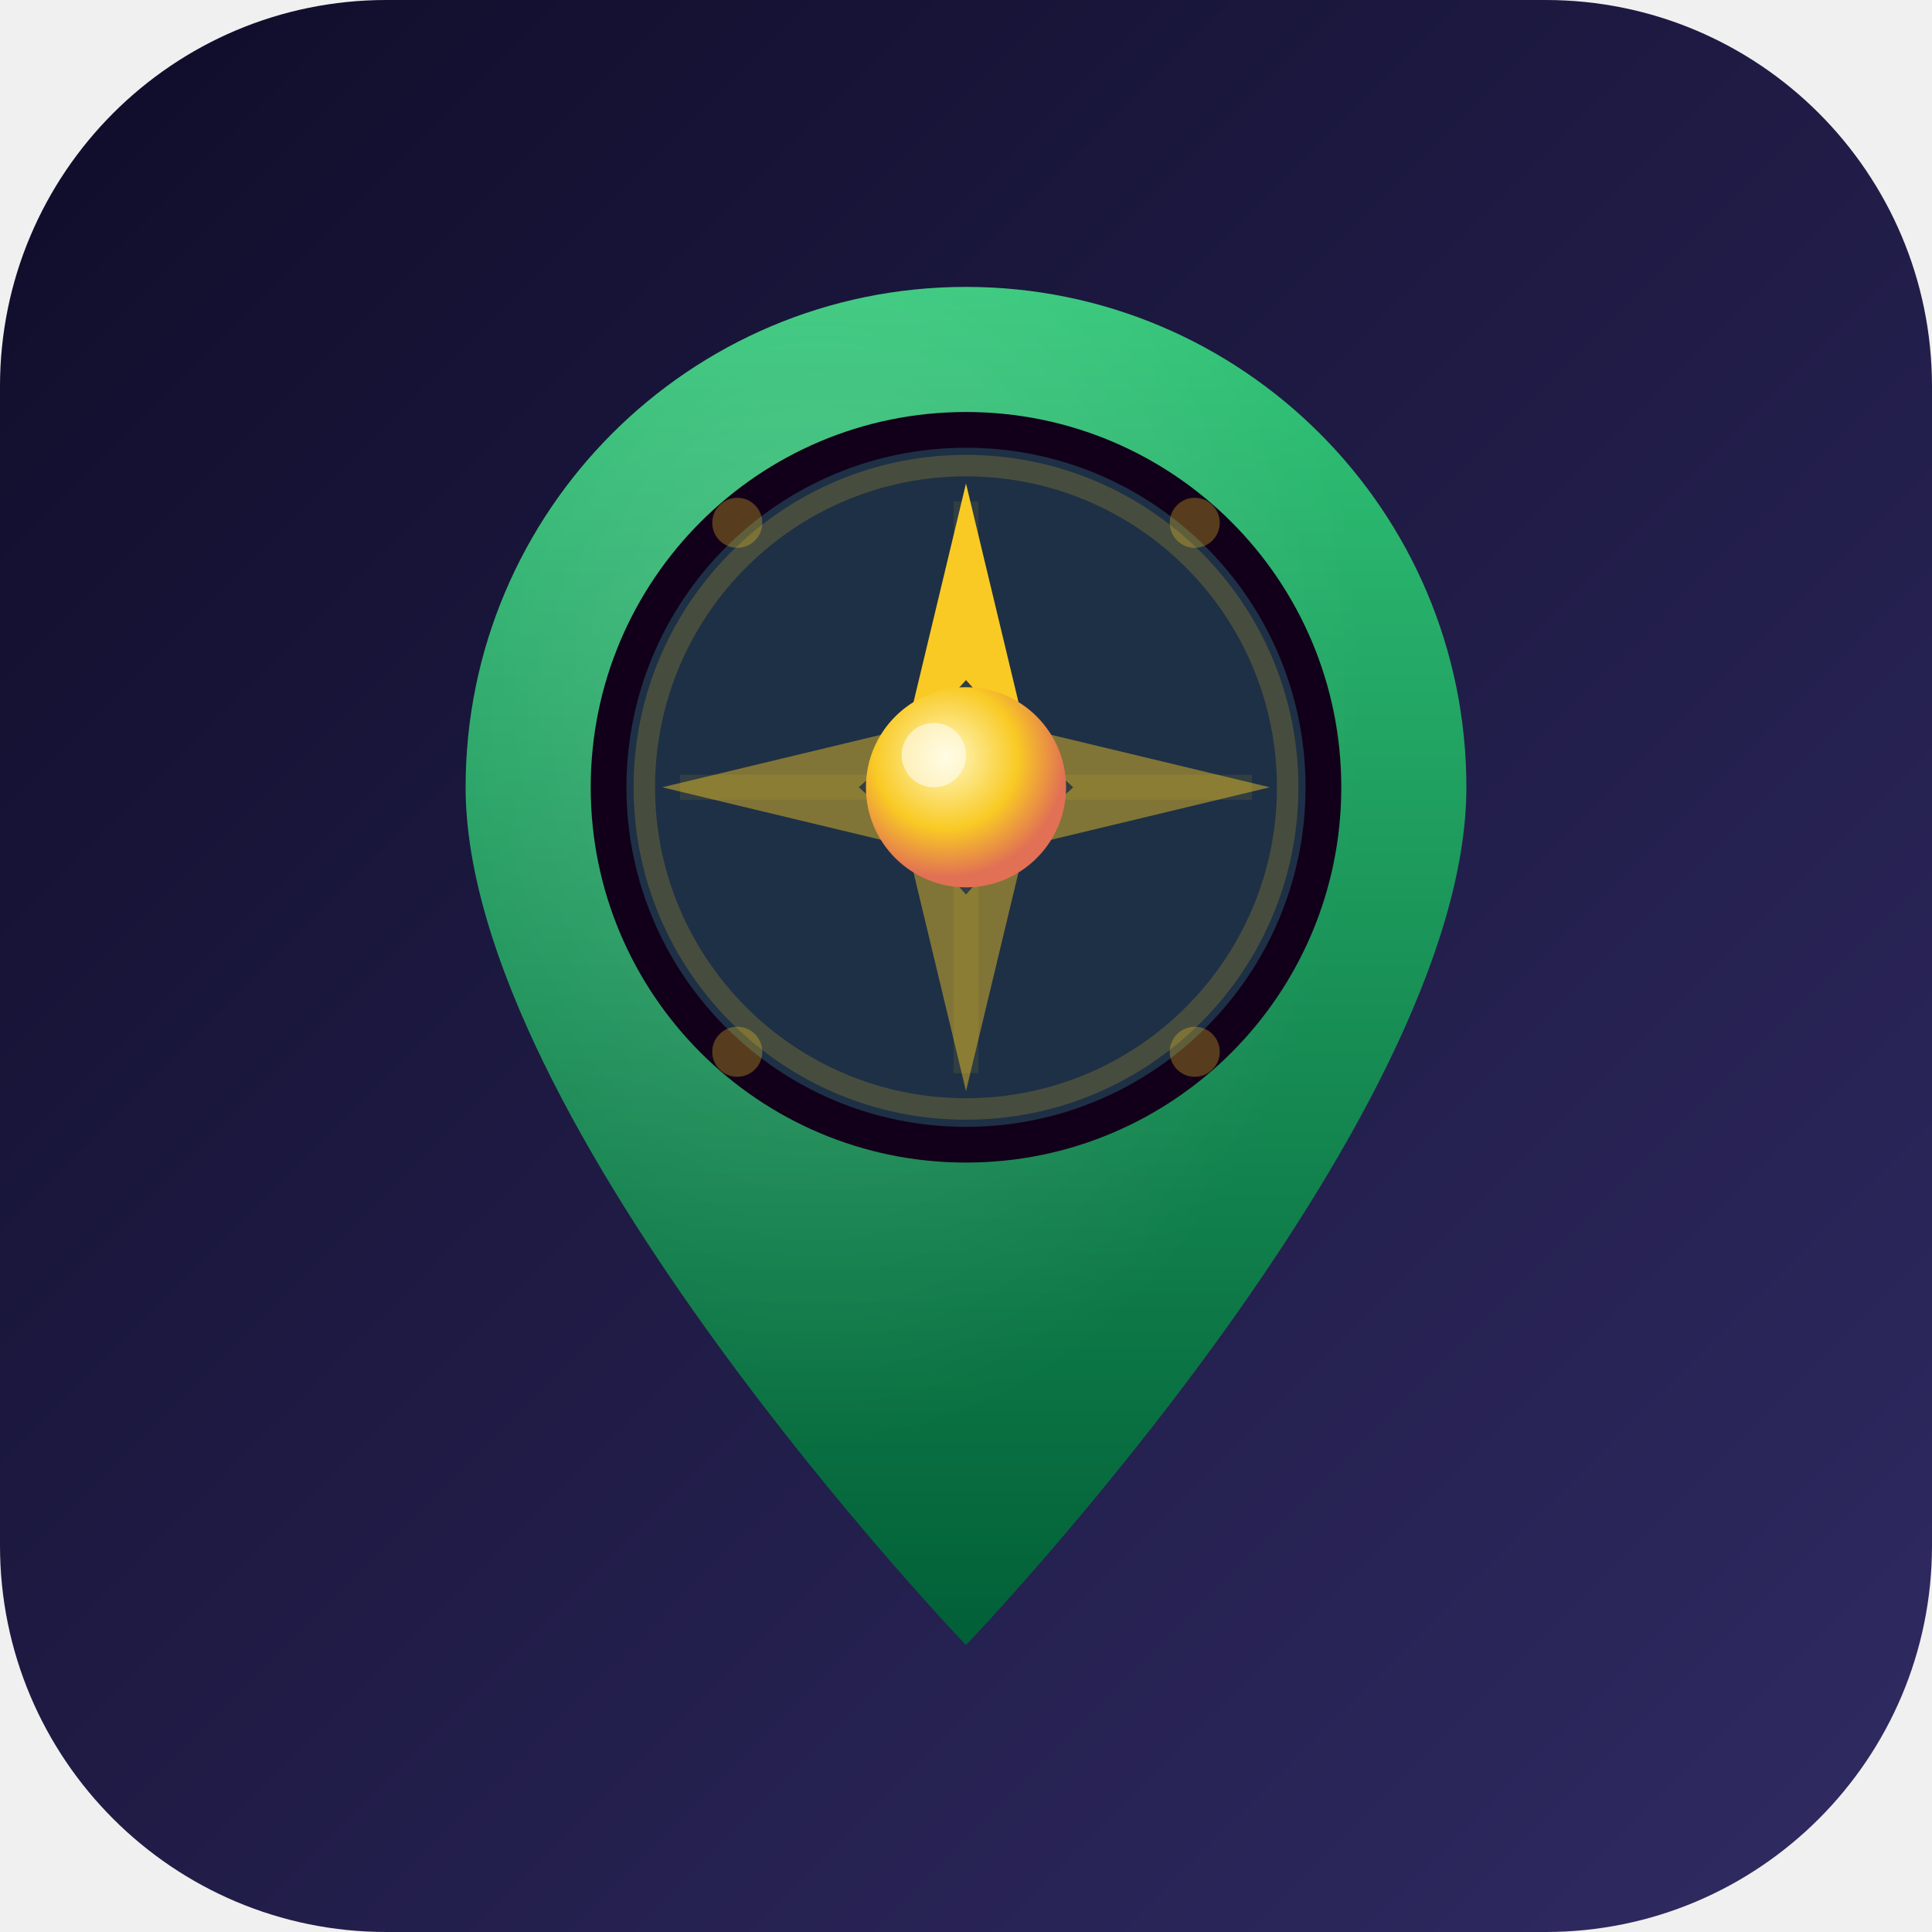
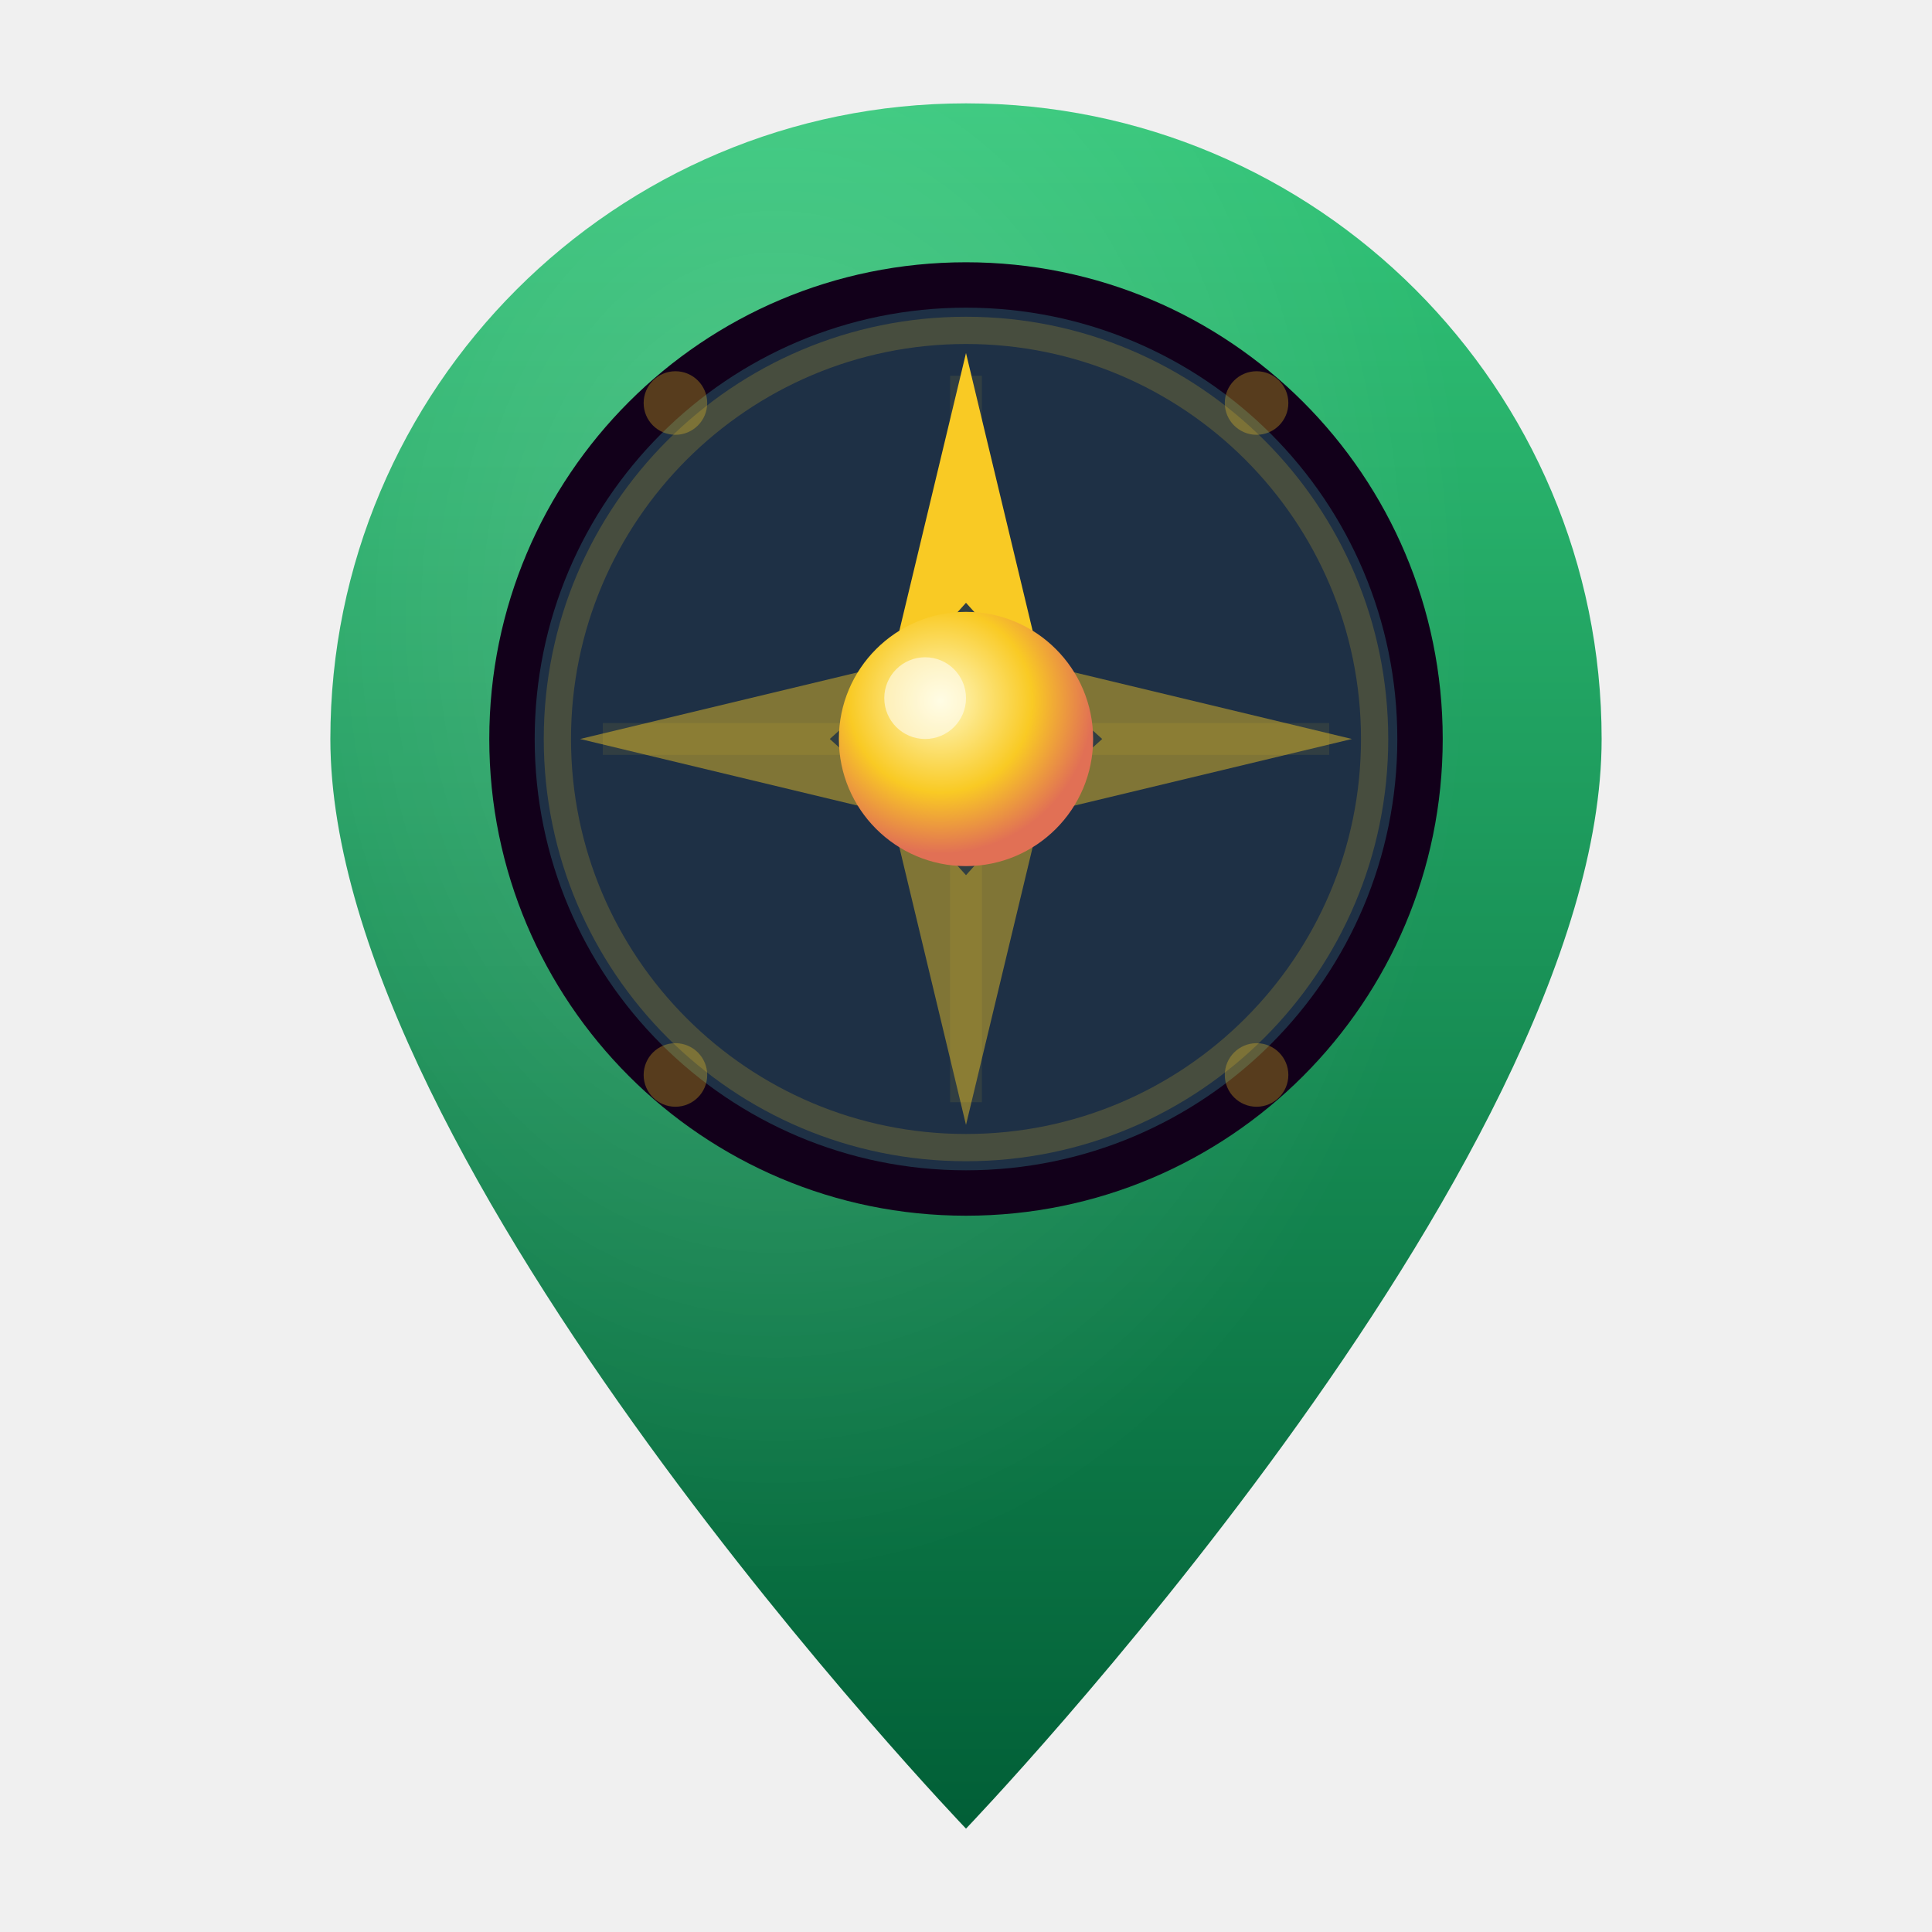
- <svg xmlns="http://www.w3.org/2000/svg" width="48" height="48" viewBox="0 0 48 48">
-   <defs>
-     <linearGradient id="bg" x1="0" y1="0" x2="48" y2="48" gradientUnits="userSpaceOnUse">
-       <stop offset="0%" stop-color="#0f0c29" />
-       <stop offset="100%" stop-color="#302b63" />
-     </linearGradient>
-   </defs>
-   <rect width="48" height="48" rx="9.6" ry="9.6" fill="url(#bg)" />
-   <g transform="translate(9.792 6.240) scale(0.888)">
+ <svg xmlns="http://www.w3.org/2000/svg" width="48" height="48" viewBox="0 0 48 48" fill="none">
+   <g transform="translate(5.952 1.440) scale(1.128)">
    <defs>
      <linearGradient id="pin" x1="16" y1="0" x2="16" y2="40" gradientUnits="userSpaceOnUse">
        <stop offset="0%" stop-color="#33c97a" />
        <stop offset="100%" stop-color="#005C35" />
      </linearGradient>
      <radialGradient id="shine" cx="35%" cy="30%" r="55%">
        <stop offset="0%" stop-color="#fff" stop-opacity="0.18" />
        <stop offset="100%" stop-color="#fff" stop-opacity="0" />
      </radialGradient>
      <radialGradient id="gem" cx="40%" cy="35%" r="60%">
        <stop offset="0%" stop-color="#fff9c4" />
        <stop offset="60%" stop-color="#f9ca24" />
        <stop offset="100%" stop-color="#e17055" />
      </radialGradient>
    </defs>
    <path d="M16 1C8.27 1 2 7.27 2 15C2 24.4 16 39 16 39C16 39 30 24.4 30 15C30 7.27 23.73 1 16 1Z" fill="url(#pin)" />
    <path d="M16 1C8.27 1 2 7.27 2 15C2 24.4 16 39 16 39C16 39 30 24.4 30 15C30 7.27 23.73 1 16 1Z" fill="url(#shine)" />
    <circle cx="16" cy="15" r="10.5" fill="#12001a" />
    <circle cx="16" cy="15" r="9.5" fill="#1e3045" />
    <circle cx="16" cy="15" r="9" stroke="#f9ca24" stroke-opacity="0.19" stroke-width="0.6" fill="none" />
    <line x1="16" y1="7" x2="16" y2="23" stroke="#f9ca24" stroke-opacity="0.09" stroke-width="0.7" />
    <line x1="8" y1="15" x2="24" y2="15" stroke="#f9ca24" stroke-opacity="0.09" stroke-width="0.7" />
    <polygon points="16,6.5 17.8,14 16,12 14.2,14" fill="#f9ca24" />
    <polygon points="16,23.5 17.8,16 16,18 14.2,16" fill="#f9ca24" opacity="0.45" />
    <polygon points="24.5,15 17,13.2 19,15 17,16.8" fill="#f9ca24" opacity="0.45" />
    <polygon points="7.5,15 15,13.2 13,15 15,16.8" fill="#f9ca24" opacity="0.45" />
    <circle cx="22.4" cy="7.6" r="0.7" fill="#f9ca24" opacity="0.3" />
    <circle cx="9.6" cy="7.6" r="0.7" fill="#f9ca24" opacity="0.3" />
    <circle cx="22.4" cy="22.4" r="0.7" fill="#f9ca24" opacity="0.3" />
    <circle cx="9.6" cy="22.4" r="0.7" fill="#f9ca24" opacity="0.3" />
    <circle cx="16" cy="15" r="2.8" fill="url(#gem)" />
    <circle cx="15.1" cy="14.1" r="0.9" fill="#fff" opacity="0.55" />
  </g>
</svg>
